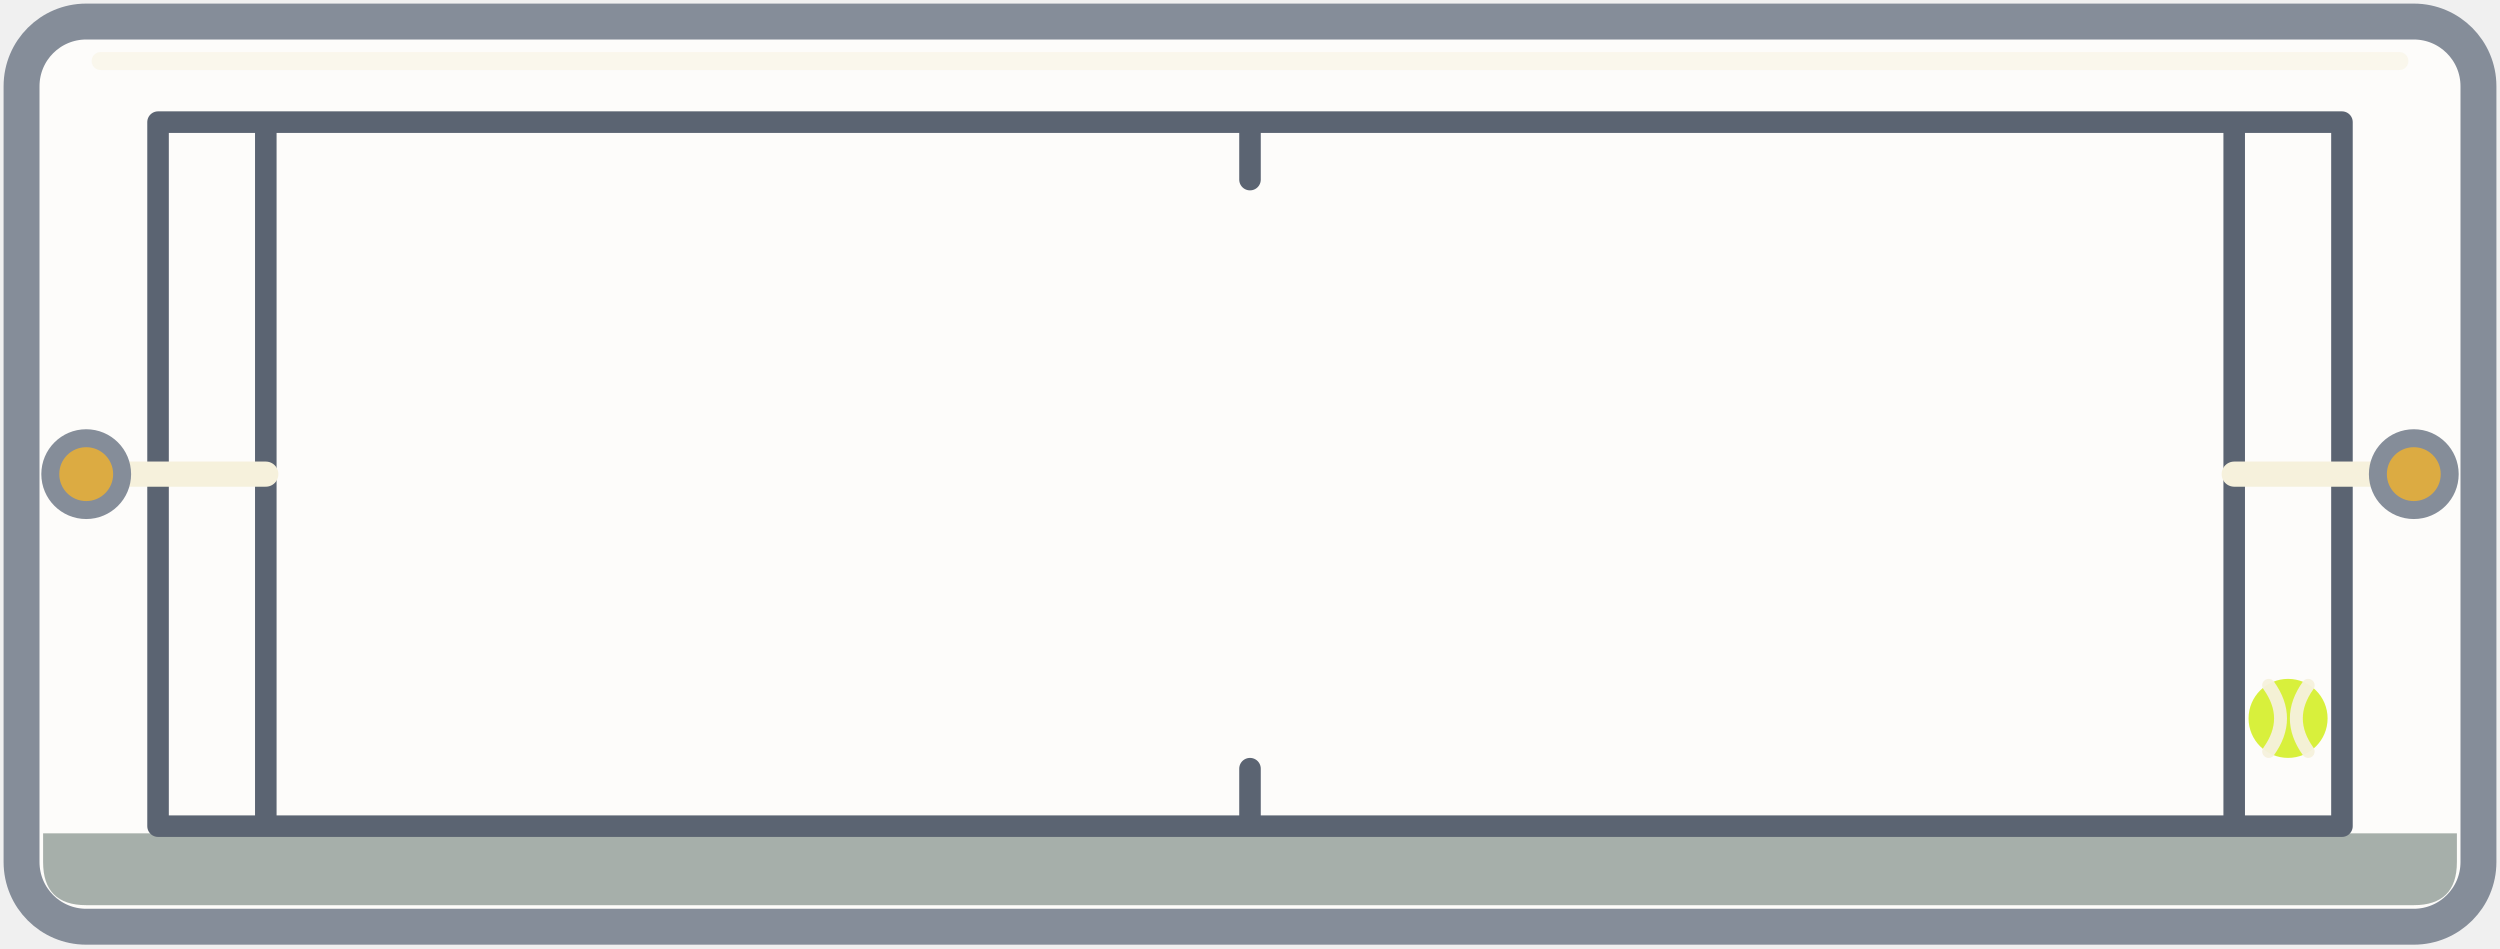
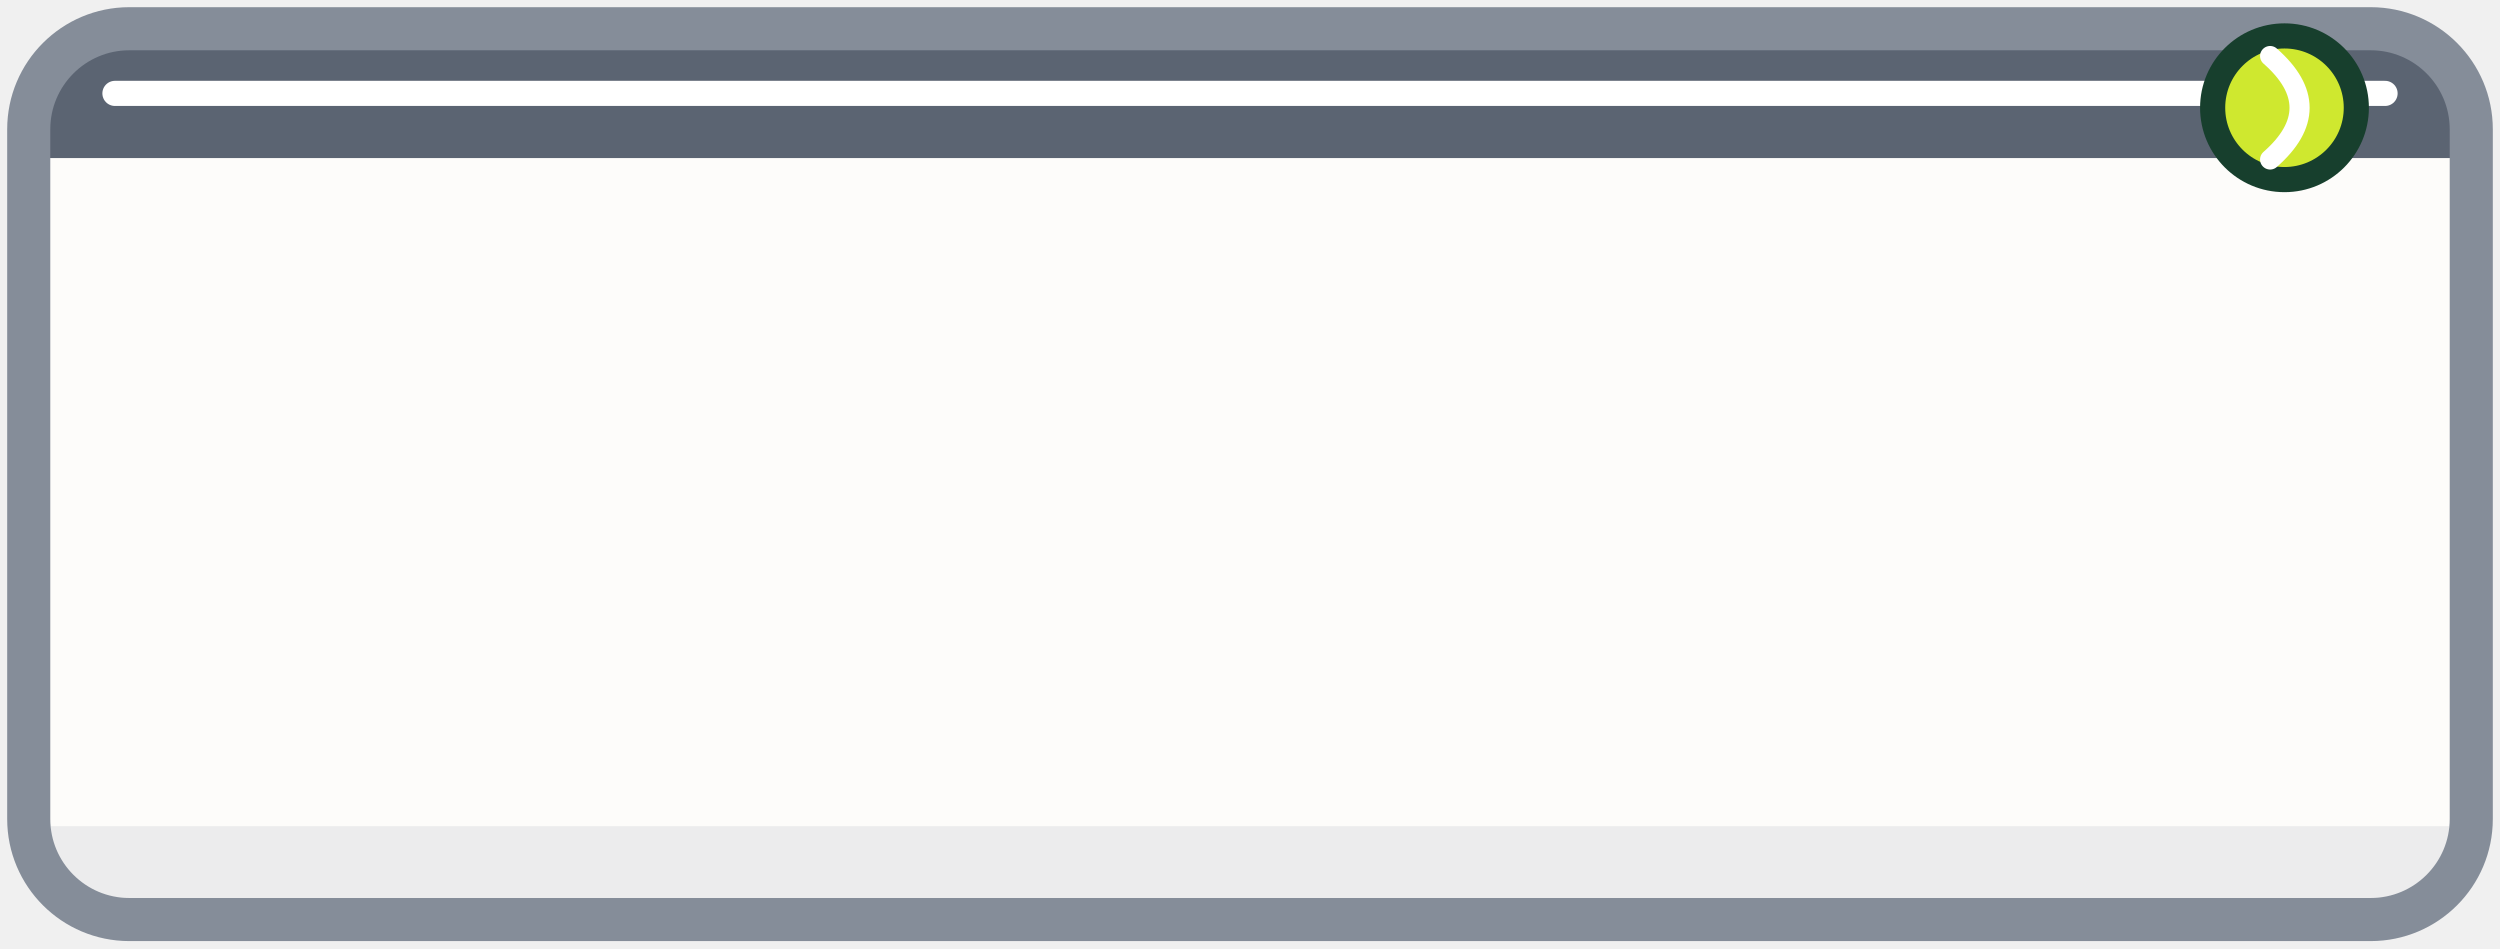
<svg xmlns="http://www.w3.org/2000/svg" viewBox="0 0 348 132" stroke-linecap="round" stroke-linejoin="round">
-   <rect x="3" y="3" width="342" height="126" rx="9" fill="#fdfcfa" stroke="none" />
-   <path d="M6 116H342V120Q342 126 336 126H12Q6 126 6 120Z" fill="#0c261b" stroke="none" opacity="0.36" />
-   <path d="M14 8.5H334" fill="none" stroke="#f6f1dc" stroke-width="2.5" opacity="0.45" />
-   <rect x="3" y="3" width="342" height="126" rx="9" fill="none" stroke="#858d99" stroke-width="5" />
-   <path d="M22 17H326M22 115H326M22 17V115M37 17V115M311 17V115M326 17V115M174 17V25M174 115V107" fill="none" stroke="#5b6472" stroke-width="3" />
-   <path d="M13 66H37M311 66H335" fill="none" stroke="#f6f1dc" stroke-width="3.5" />
-   <circle cx="12" cy="66" r="5" fill="#dcab42" stroke="#858d99" stroke-width="2.5" />
-   <circle cx="336" cy="66" r="5" fill="#dcab42" stroke="#858d99" stroke-width="2.5" />
-   <circle cx="318.5" cy="100" r="5.5" fill="#d8f03c" stroke="none" />
-   <path d="M315.8 95.4Q319.1 100 315.8 104.6M321.3 95.4Q318 100 321.3 104.6" fill="none" stroke="#f6f1dc" stroke-width="1.8" opacity="0.95" />
+   <rect x="4" y="4" width="340" height="124" rx="14" fill="#fdfcfa" stroke="none" />
+   <path d="M4 22V18Q4 4 18 4H330Q344 4 344 18V22Z" fill="#5b6472" stroke="none" />
+   <path d="M16 13H332" fill="none" stroke="#ffffff" stroke-width="3.5" />
+   <path d="M7 115H341V114Q341 125 330 125H18Q7 125 7 114Z" fill="#858d99" stroke="none" opacity="0.14" />
+   <rect x="4" y="4" width="340" height="124" rx="14" fill="none" stroke="#858d99" stroke-width="6" />
+   <circle cx="318" cy="15" r="10" fill="#cfe82f" stroke="#173f2d" stroke-width="3.5" />
+   <path d="M316 7.8Q324.2 15 316 22.2" fill="none" stroke="#ffffff" stroke-width="2.8" />
</svg>
